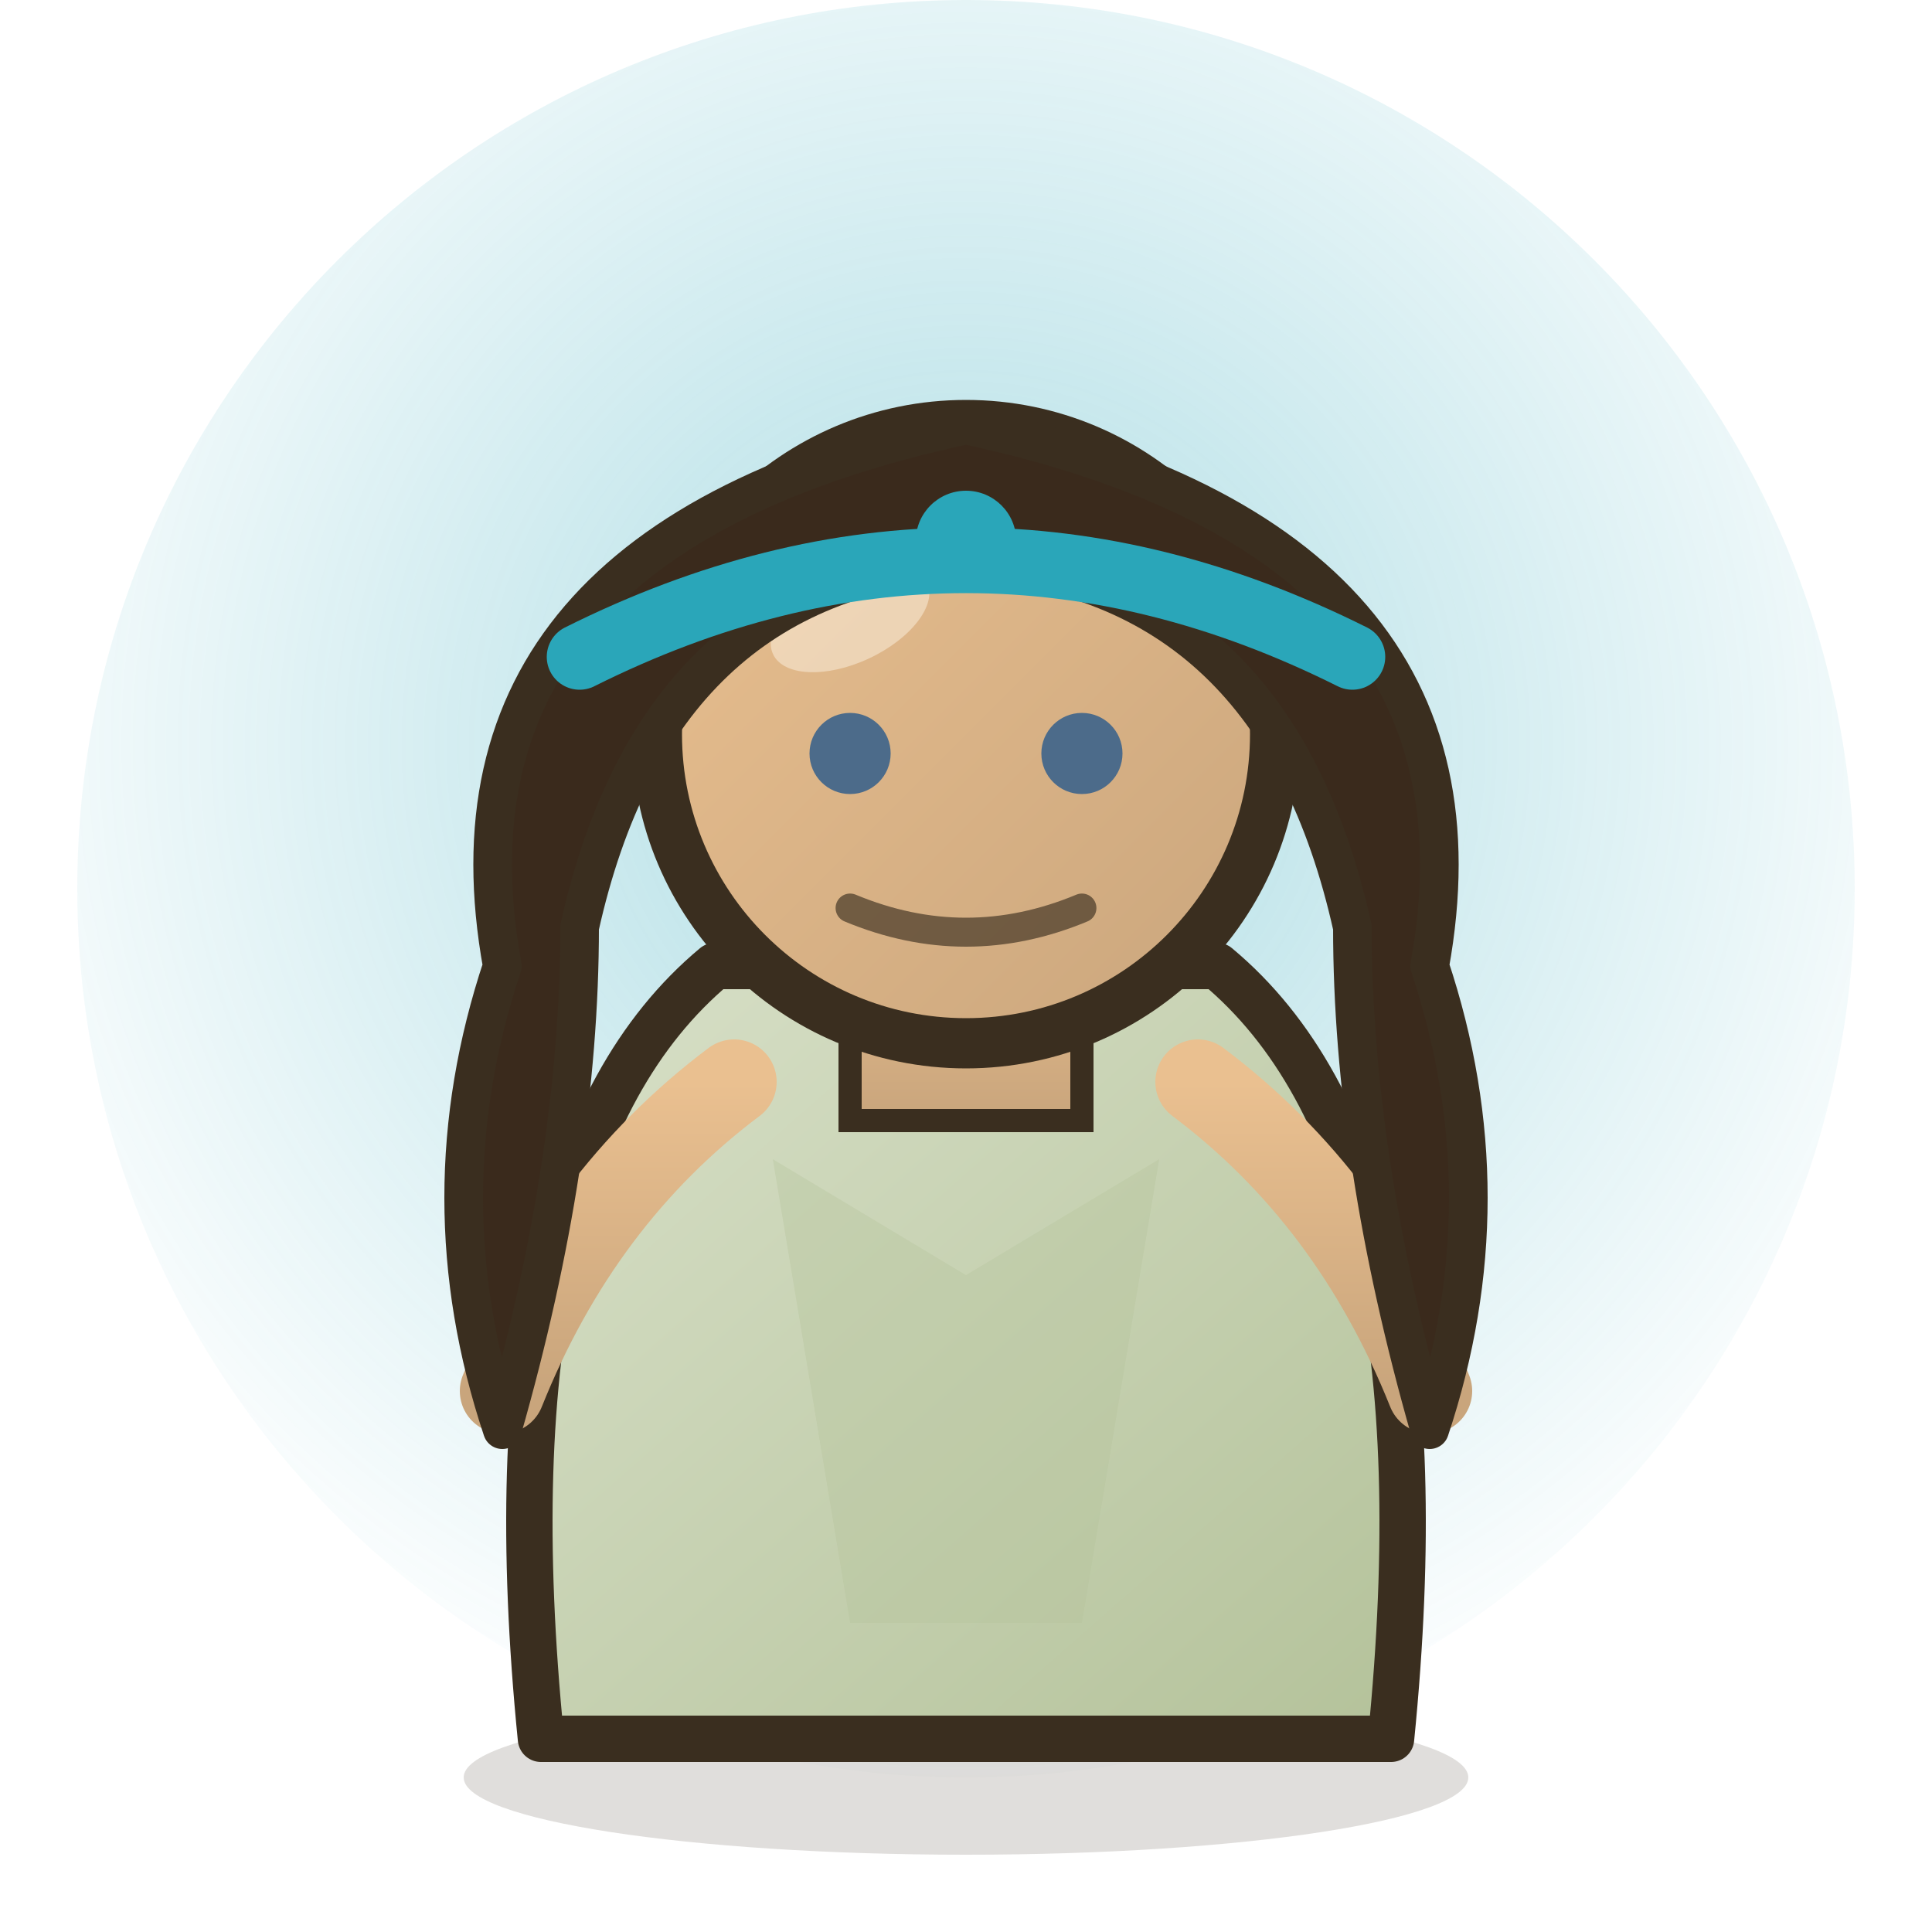
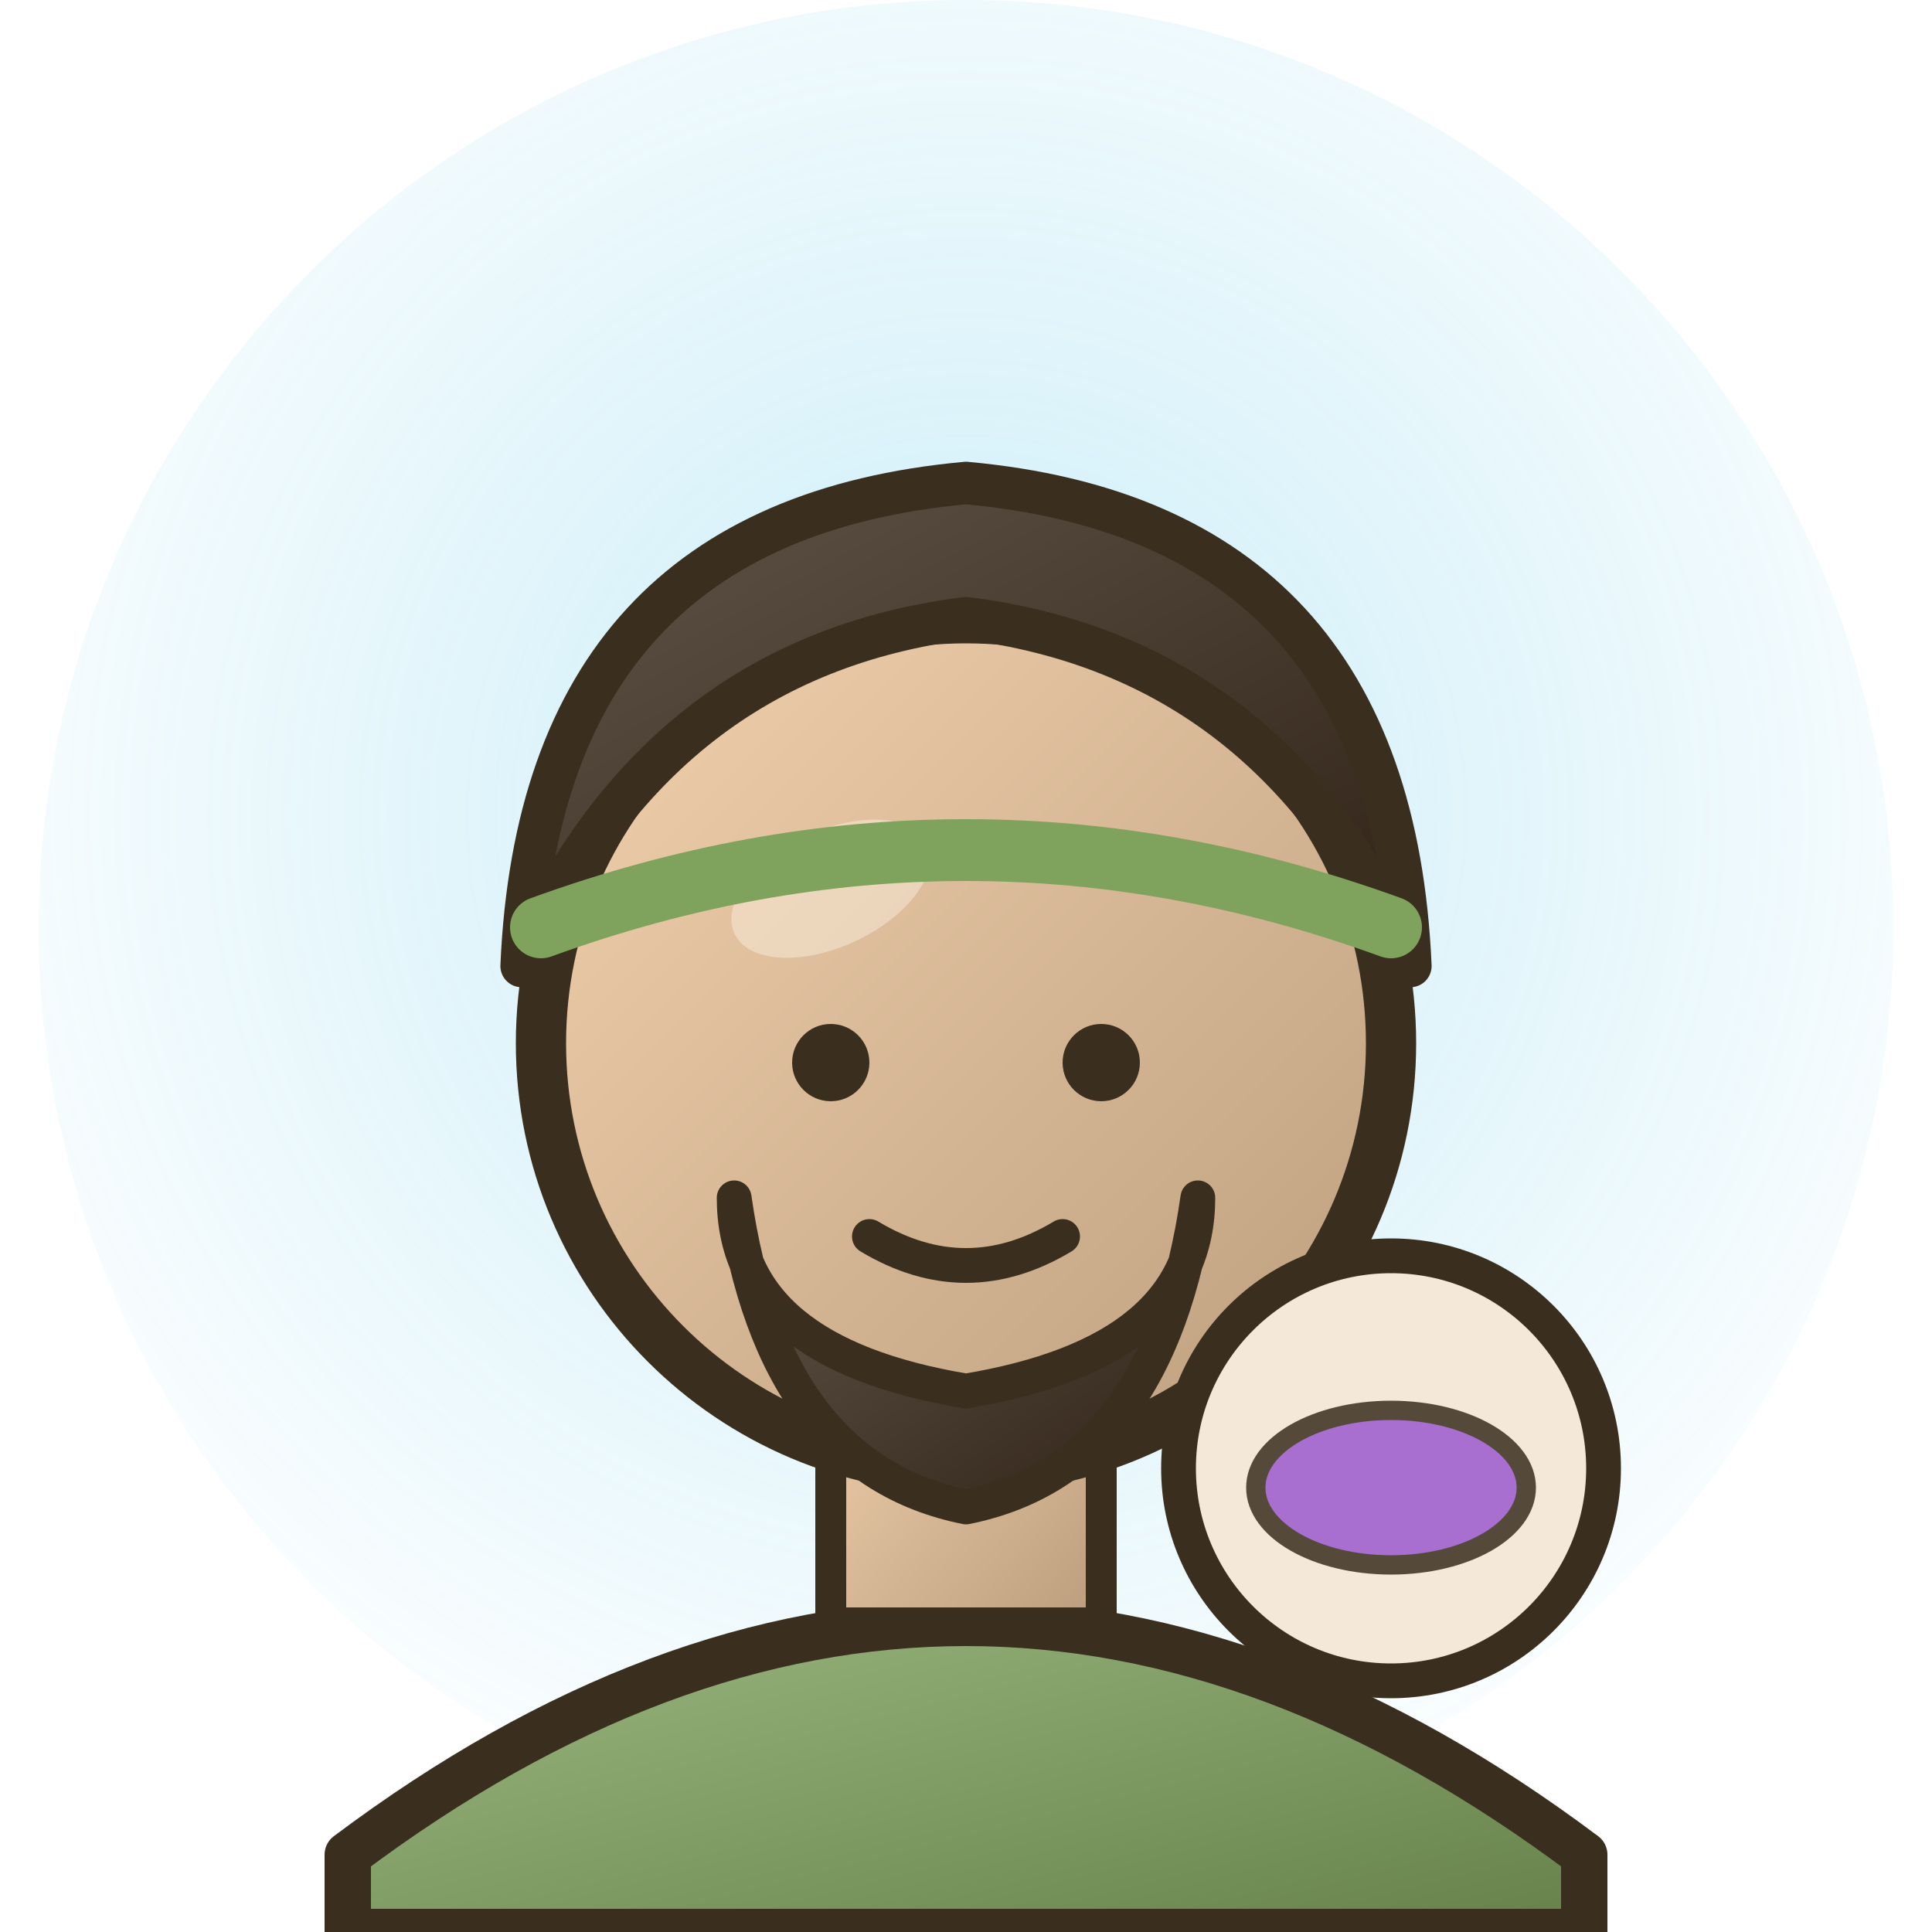
<svg xmlns="http://www.w3.org/2000/svg" viewBox="0 0 100 100" width="100" height="100" preserveAspectRatio="none">
-   <radialGradient id="aura185" cx="50%" cy="42%" r="60%">
-     <stop offset="0%" stop-color="#2AA6B9" stop-opacity="0.38" />
-     <stop offset="100%" stop-color="#2AA6B9" stop-opacity="0" />
+   <radialGradient id="aura736" cx="50%" cy="44%" r="62%">
+     <stop offset="0%" stop-color="#4FC3E8" stop-opacity="0.3" />
+     <stop offset="100%" stop-color="#4FC3E8" stop-opacity="0" />
  </radialGradient>
-   <circle cx="50" cy="46" r="46" fill="url(#aura185)" />
-   <ellipse cx="50" cy="92" rx="26" ry="4" fill="#3A2E1F" opacity="0.16" />
-   <linearGradient id="robe185" x1="0" y1="0" x2="1" y2="1">
-     <stop offset="0%" stop-color="#D8E0C8" />
-     <stop offset="100%" stop-color="#B4C29A" />
+   <circle cx="50" cy="48" r="48" fill="url(#aura736)" />
+   <ellipse cx="50" cy="93" rx="24" ry="3.6" fill="#3A2E1F" opacity="0.16" />
+   <linearGradient id="dg737" x1="0" y1="0" x2="1" y2="1">
+     <stop offset="0%" stop-color="#9bb780" />
+     <stop offset="100%" stop-color="#66824a" />
  </linearGradient>
-   <path d="M 28 90 Q 25 60 37 50 L 63 50 Q 75 60 72 90 Z" fill="url(#robe185)" stroke="#3A2E1F" stroke-width="2.4" stroke-linejoin="round" />
-   <path d="M 44 84 L 40 60 L 50 66 L 60 60 L 56 84 Z" fill="#B4C29A" opacity="0.35" />
-   <linearGradient id="skin185a" x1="0" y1="0" x2="0" y2="1">
-     <stop offset="0%" stop-color="#EAC090" />
-     <stop offset="100%" stop-color="#c9a57c" />
+   <linearGradient id="dg738" x1="0" y1="0" x2="1" y2="1">
+     <stop offset="0%" stop-color="#f2d1ad" />
+     <stop offset="100%" stop-color="#bb9d7d" />
  </linearGradient>
-   <path d="M 38 56 Q 30 62 26 72" fill="none" stroke="url(#skin185a)" stroke-width="4.4" stroke-linecap="round" />
-   <path d="M 62 56 Q 70 62 74 72" fill="none" stroke="url(#skin185a)" stroke-width="4.4" stroke-linecap="round" />
-   <rect x="44" y="46" width="12" height="12" fill="url(#skin185a)" stroke="#3A2E1F" stroke-width="1.2" />
-   <linearGradient id="skin185b" x1="0" y1="0" x2="1" y2="1">
-     <stop offset="0%" stop-color="#EAC090" />
-     <stop offset="100%" stop-color="#c9a57c" />
+   <linearGradient id="dg739" x1="0" y1="0" x2="1" y2="1">
+     <stop offset="0%" stop-color="#615549" />
+     <stop offset="100%" stop-color="#302217" />
  </linearGradient>
-   <circle cx="50" cy="38" r="16" fill="url(#skin185b)" stroke="#3A2E1F" stroke-width="2.6" />
-   <ellipse cx="44" cy="32" rx="4.4" ry="2.3" fill="#FFF8EC" opacity="0.45" transform="rotate(-25 44 32)" />
-   <path d="M 26 50 Q 22 28 50 22 Q 78 28 74 50 Q 78 62 74 74 Q 70 60 70 48 Q 66 30 50 29 Q 34 30 30 48 Q 30 60 26 74 Q 22 62 26 50 Z" fill="#3A2A1C" stroke="#3A2E1F" stroke-width="2" stroke-linejoin="round" />
-   <circle cx="44" cy="39" r="2.1" fill="#4C6B8A" />
-   <circle cx="56" cy="39" r="2.1" fill="#4C6B8A" />
-   <path d="M 44 47 Q 50 49.5 56 47" fill="none" stroke="#3A2E1F" stroke-width="1.5" stroke-linecap="round" opacity="0.65" />
-   <path d="M 30 34 Q 50 24 70 34" fill="none" stroke="#2AA6B9" stroke-width="3.4" stroke-linecap="round" />
-   <circle cx="50" cy="28" r="2.6" fill="#2AA6B9" />
+   <path d="M 18 96 Q 50 72 82 96 L 82 100 L 18 100 Z" fill="url(#dg737)" stroke="#3A2E1F" stroke-width="2.4" stroke-linejoin="round" />
+   <rect x="43" y="68" width="14" height="16" fill="url(#dg738)" stroke="#3A2E1F" stroke-width="1.6" />
+   <circle cx="50" cy="54" r="22" fill="url(#dg738)" stroke="#3A2E1F" stroke-width="2.6" />
+   <ellipse cx="43" cy="46" rx="5.5" ry="3" fill="#FFF8EC" opacity="0.4" transform="rotate(-25 43 46)" />
+   <path d="M 38 62 Q 40 76 50 78 Q 60 76 62 62 Q 62 70 50 72 Q 38 70 38 62 Z" fill="url(#dg739)" stroke="#3A2E1F" stroke-width="1.8" stroke-linejoin="round" />
+   <path d="M 27 50 Q 28 27 50 25 Q 72 27 73 50 Q 66 34 50 32 Q 34 34 27 50 Z" fill="url(#dg739)" stroke="#3A2E1F" stroke-width="2.2" stroke-linejoin="round" />
+   <circle cx="43" cy="55" r="2" fill="#3A2E1F" />
+   <circle cx="57" cy="55" r="2" fill="#3A2E1F" />
+   <path d="M 45 64 Q 50 67 55 64" stroke="#3A2E1F" stroke-width="1.8" fill="none" stroke-linecap="round" />
+   <path d="M 28 48 Q 50 40 72 48" stroke="#7FA35C" stroke-width="3.2" fill="none" stroke-linecap="round" />
+   <circle cx="72" cy="76" r="11" fill="#F4E9D8" stroke="#3A2E1F" stroke-width="1.8" />
+   <g transform="translate(22 26)">
+     <ellipse rx="7" ry="4" fill="#9B59D0" stroke="#3A2E1F" stroke-width="1" opacity="0.85" transform="translate(50 51)" />
+   </g>
</svg>
